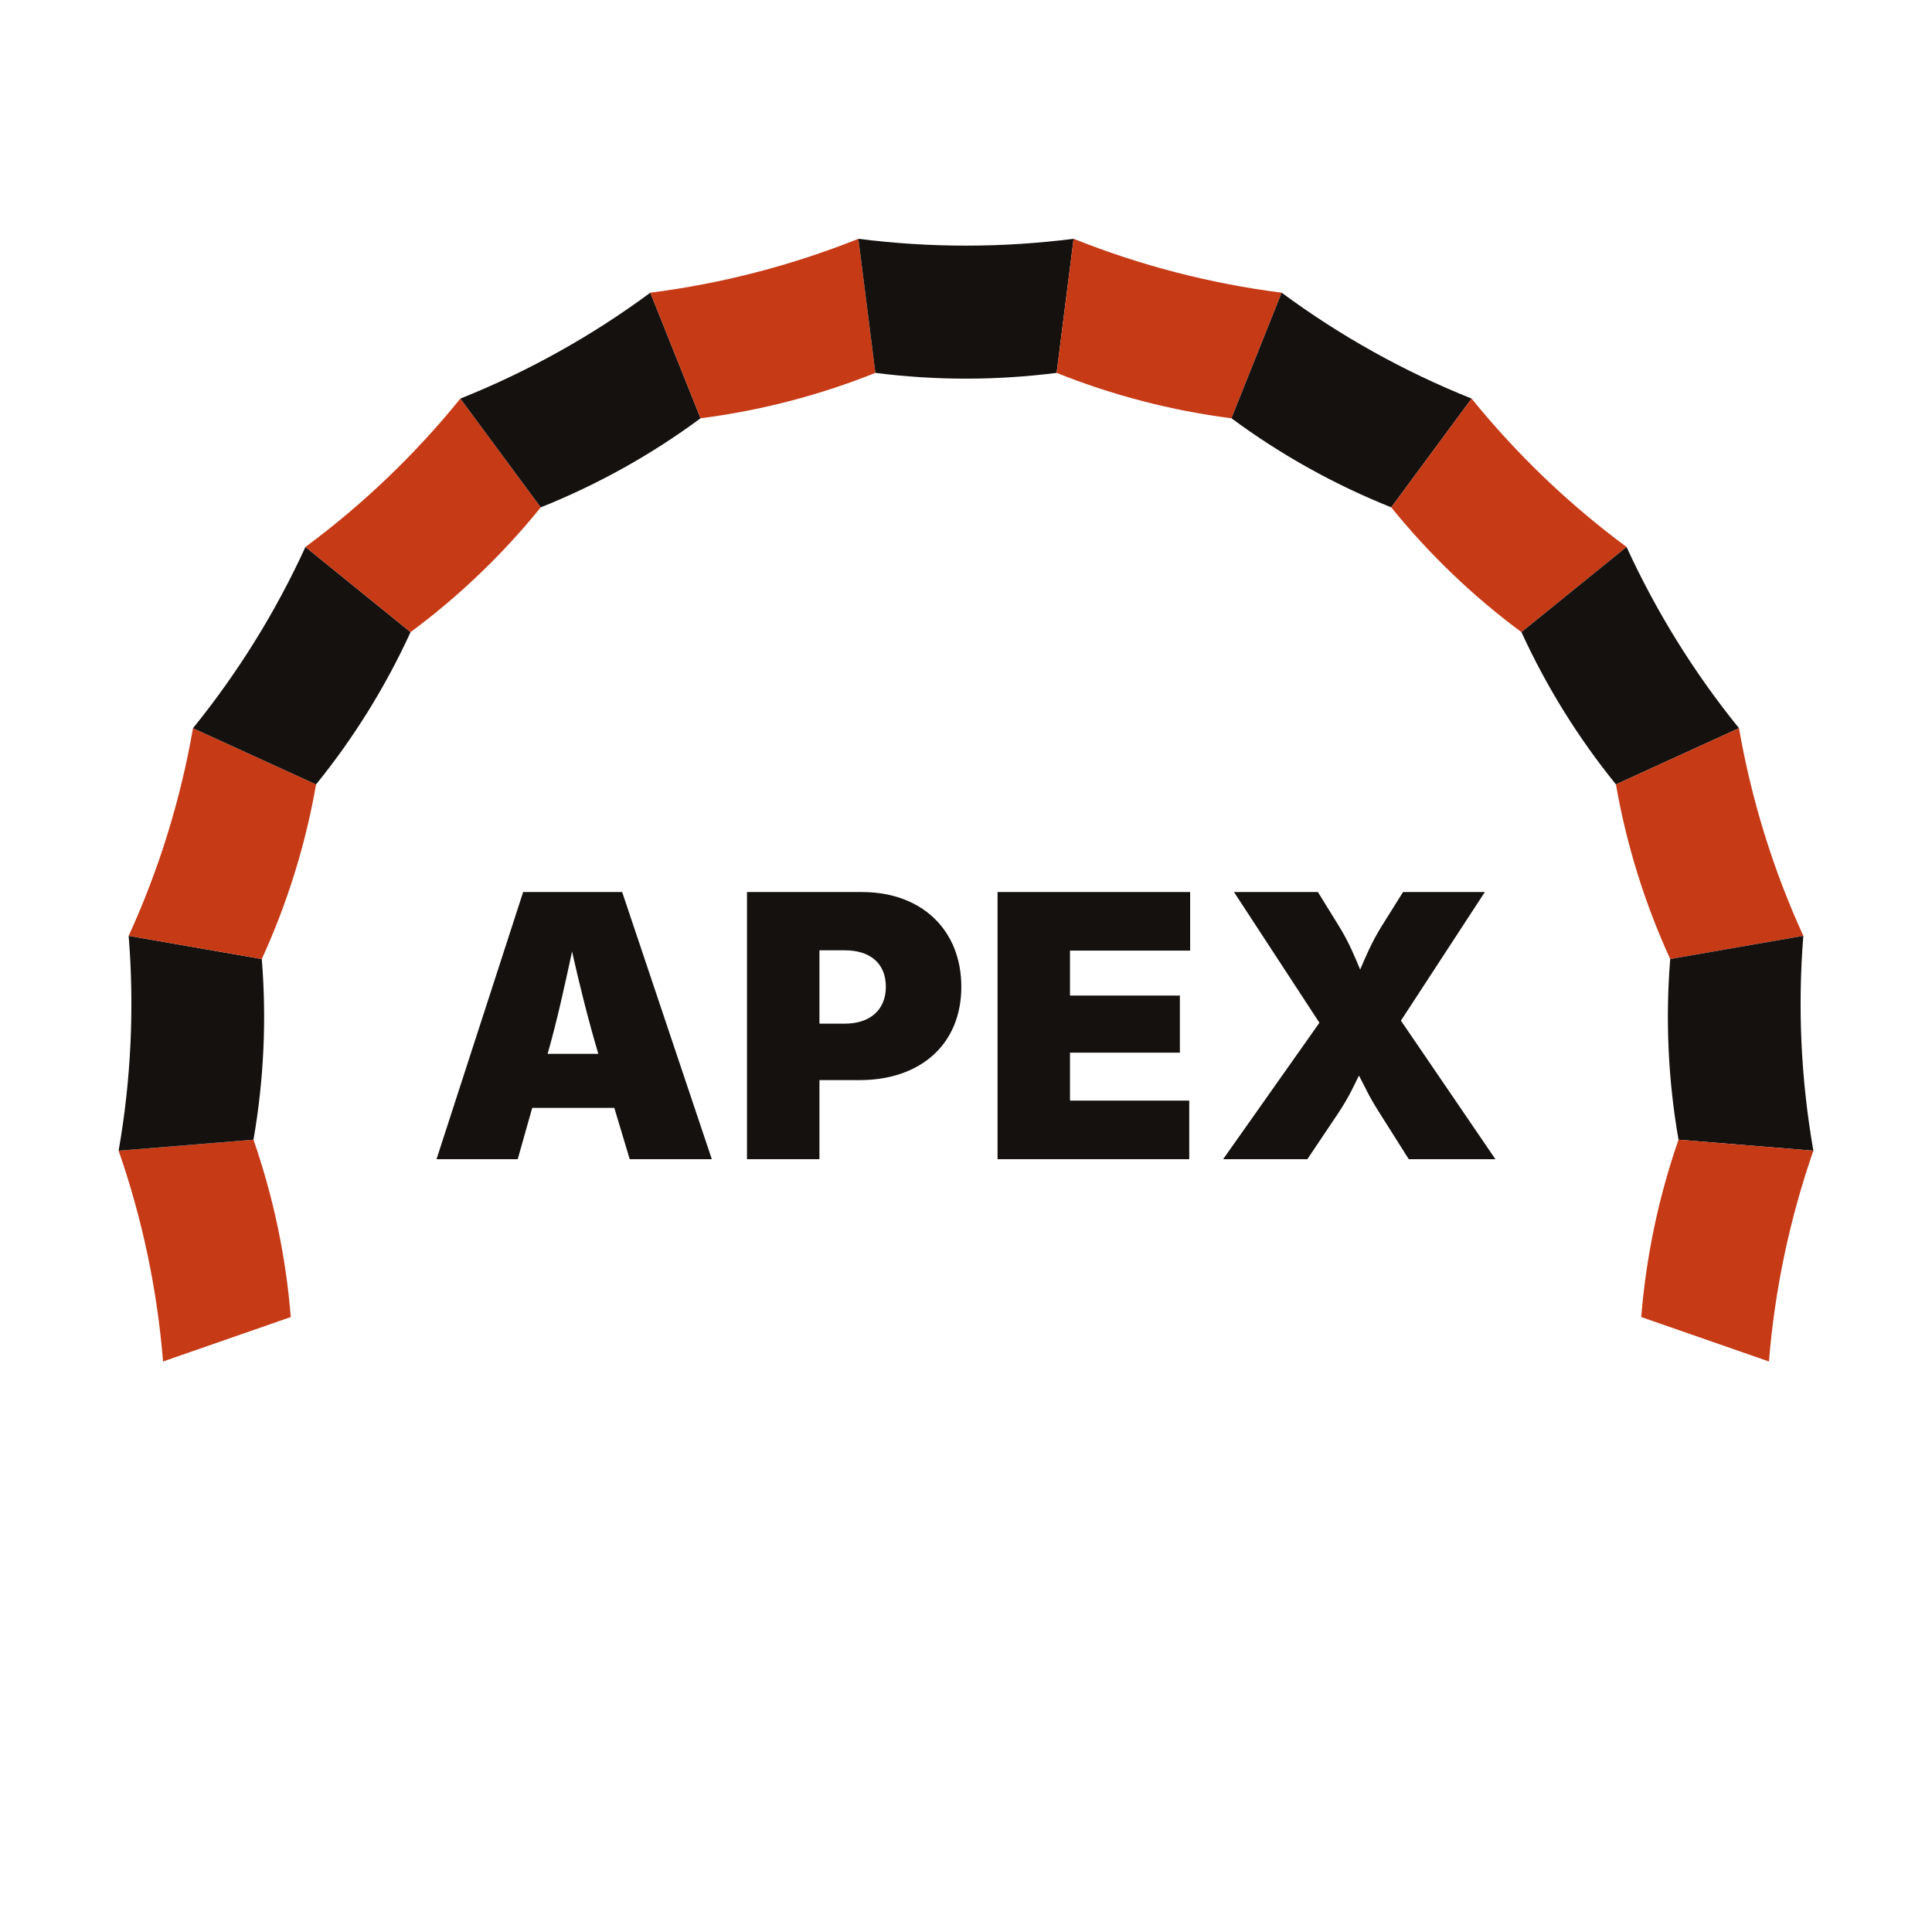
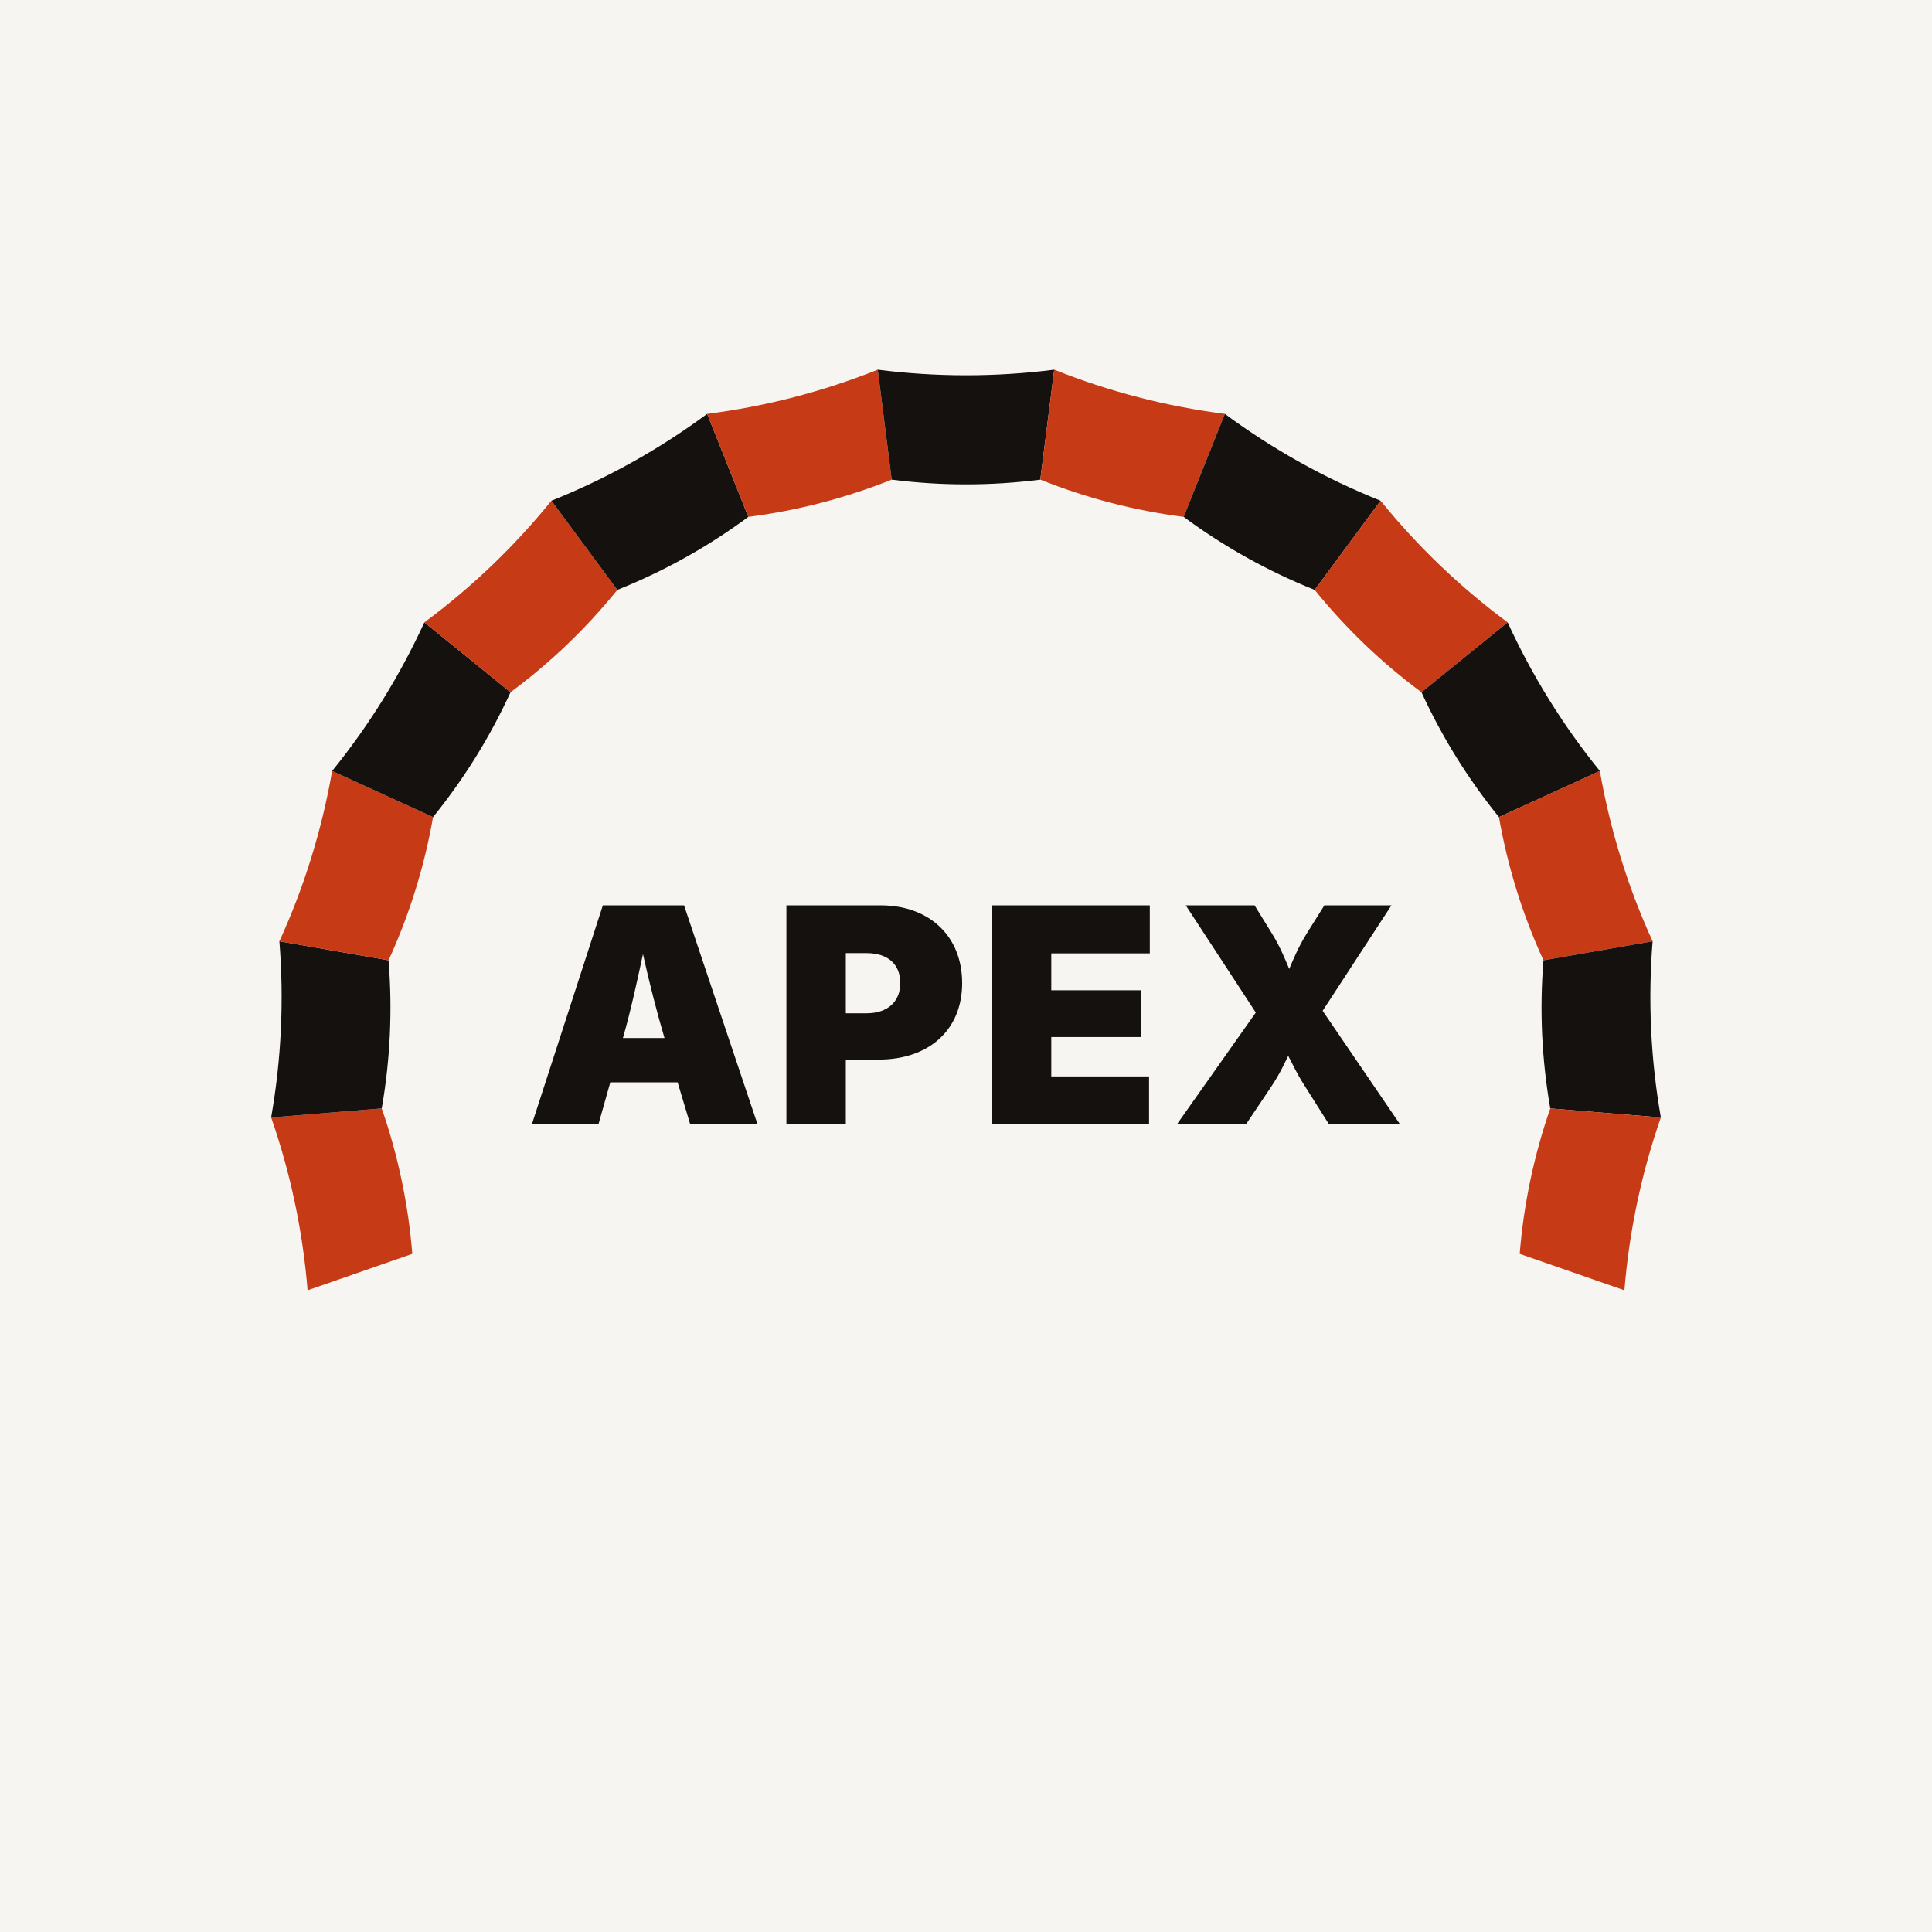
<svg xmlns="http://www.w3.org/2000/svg" viewBox="0 0 100 100">
-   <path d="M 8.44,70.47 A 44,44 0 0,0 6.14,59.56 L 13.12,58.99 A 37,37 0 0,1 15.05,68.17 Z" fill="#C63A16" />
-   <path d="M 6.14,59.56 A 44,44 0 0,0 6.66,48.44 L 13.55,49.64 A 37,37 0 0,1 13.12,58.99 Z" fill="#14110f" />
-   <path d="M 6.66,48.44 A 44,44 0 0,0 9.99,37.69 L 16.36,40.60 A 37,37 0 0,1 13.55,49.64 Z" fill="#C63A16" />
-   <path d="M 9.99,37.69 A 44,44 0 0,0 15.81,28.31 L 21.25,32.72 A 37,37 0 0,1 16.36,40.60 Z" fill="#14110f" />
-   <path d="M 15.81,28.31 A 44,44 0 0,0 23.83,20.63 L 27.99,26.26 A 37,37 0 0,1 21.25,32.72 Z" fill="#C63A16" />
-   <path d="M 23.83,20.63 A 44,44 0 0,0 33.66,15.15 L 36.26,21.65 A 37,37 0 0,1 27.99,26.26 Z" fill="#14110f" />
-   <path d="M 33.66,15.15 A 44,44 0 0,0 44.43,12.36 L 45.31,19.30 A 37,37 0 0,1 36.26,21.65 Z" fill="#C63A16" />
-   <path d="M 44.43,12.36 A 44,44 0 0,0 55.57,12.36 L 54.69,19.30 A 37,37 0 0,1 45.31,19.30 Z" fill="#14110f" />
-   <path d="M 55.57,12.36 A 44,44 0 0,0 66.34,15.15 L 63.74,21.65 A 37,37 0 0,1 54.69,19.30 Z" fill="#C63A16" />
-   <path d="M 66.34,15.15 A 44,44 0 0,0 76.17,20.63 L 72.01,26.26 A 37,37 0 0,1 63.74,21.65 Z" fill="#14110f" />
-   <path d="M 76.17,20.63 A 44,44 0 0,0 84.19,28.31 L 78.75,32.72 A 37,37 0 0,1 72.01,26.26 Z" fill="#C63A16" />
-   <path d="M 84.19,28.31 A 44,44 0 0,0 90.01,37.69 L 83.64,40.60 A 37,37 0 0,1 78.75,32.72 Z" fill="#14110f" />
-   <path d="M 90.01,37.69 A 44,44 0 0,0 93.34,48.44 L 86.45,49.64 A 37,37 0 0,1 83.64,40.60 Z" fill="#C63A16" />
-   <path d="M 93.34,48.44 A 44,44 0 0,0 93.86,59.56 L 86.88,58.99 A 37,37 0 0,1 86.45,49.64 Z" fill="#14110f" />
-   <path d="M 93.86,59.56 A 44,44 0 0,0 91.56,70.47 L 84.95,68.17 A 37,37 0 0,1 86.88,58.99 Z" fill="#C63A16" />
-   <text x="50" y="60" text-anchor="middle" font-family="'Inter', 'Arial Black', Arial, Helvetica, sans-serif" font-weight="900" font-size="19" letter-spacing="0.5" fill="#14110f">APEX</text>
+   <rect width="100" height="100" fill="#f7f5f2" />
+   <g transform="translate(50, 50) scale(0.82) translate(-50, -50)">
+     <path d="M 8.44,70.47 A 44,44 0 0,0 6.14,59.56 L 13.12,58.99 A 37,37 0 0,1 15.05,68.17 Z" fill="#C63A16" />
+     <path d="M 6.14,59.56 A 44,44 0 0,0 6.66,48.44 L 13.55,49.64 A 37,37 0 0,1 13.12,58.99 Z" fill="#14110f" />
+     <path d="M 6.66,48.44 A 44,44 0 0,0 9.99,37.69 L 16.36,40.60 A 37,37 0 0,1 13.55,49.64 Z" fill="#C63A16" />
+     <path d="M 9.99,37.69 A 44,44 0 0,0 15.81,28.31 L 21.25,32.72 A 37,37 0 0,1 16.36,40.60 Z" fill="#14110f" />
+     <path d="M 15.81,28.31 A 44,44 0 0,0 23.83,20.63 L 27.99,26.26 A 37,37 0 0,1 21.25,32.72 Z" fill="#C63A16" />
+     <path d="M 23.83,20.63 A 44,44 0 0,0 33.66,15.15 L 36.26,21.65 A 37,37 0 0,1 27.99,26.26 Z" fill="#14110f" />
+     <path d="M 33.66,15.15 A 44,44 0 0,0 44.43,12.36 L 45.31,19.30 A 37,37 0 0,1 36.26,21.65 Z" fill="#C63A16" />
+     <path d="M 44.43,12.36 A 44,44 0 0,0 55.57,12.36 L 54.69,19.30 A 37,37 0 0,1 45.31,19.30 Z" fill="#14110f" />
+     <path d="M 55.57,12.36 A 44,44 0 0,0 66.34,15.15 L 63.74,21.65 A 37,37 0 0,1 54.69,19.30 Z" fill="#C63A16" />
+     <path d="M 66.34,15.15 A 44,44 0 0,0 76.17,20.63 L 72.01,26.26 A 37,37 0 0,1 63.74,21.65 Z" fill="#14110f" />
+     <path d="M 76.17,20.63 A 44,44 0 0,0 84.19,28.31 L 78.75,32.72 A 37,37 0 0,1 72.01,26.26 Z" fill="#C63A16" />
+     <path d="M 84.19,28.31 A 44,44 0 0,0 90.01,37.69 L 83.64,40.60 A 37,37 0 0,1 78.75,32.72 Z" fill="#14110f" />
+     <path d="M 90.01,37.69 A 44,44 0 0,0 93.34,48.44 L 86.45,49.64 A 37,37 0 0,1 83.64,40.60 Z" fill="#C63A16" />
+     <path d="M 93.34,48.44 A 44,44 0 0,0 93.86,59.56 L 86.88,58.99 A 37,37 0 0,1 86.45,49.64 Z" fill="#14110f" />
+     <path d="M 93.86,59.56 A 44,44 0 0,0 91.56,70.47 L 84.95,68.17 A 37,37 0 0,1 86.88,58.99 Z" fill="#C63A16" />
+     <text x="50" y="60" text-anchor="middle" font-family="'Inter', 'Arial Black', Arial, Helvetica, sans-serif" font-weight="900" font-size="19" letter-spacing="0.5" fill="#14110f">APEX</text>
+   </g>
</svg>
